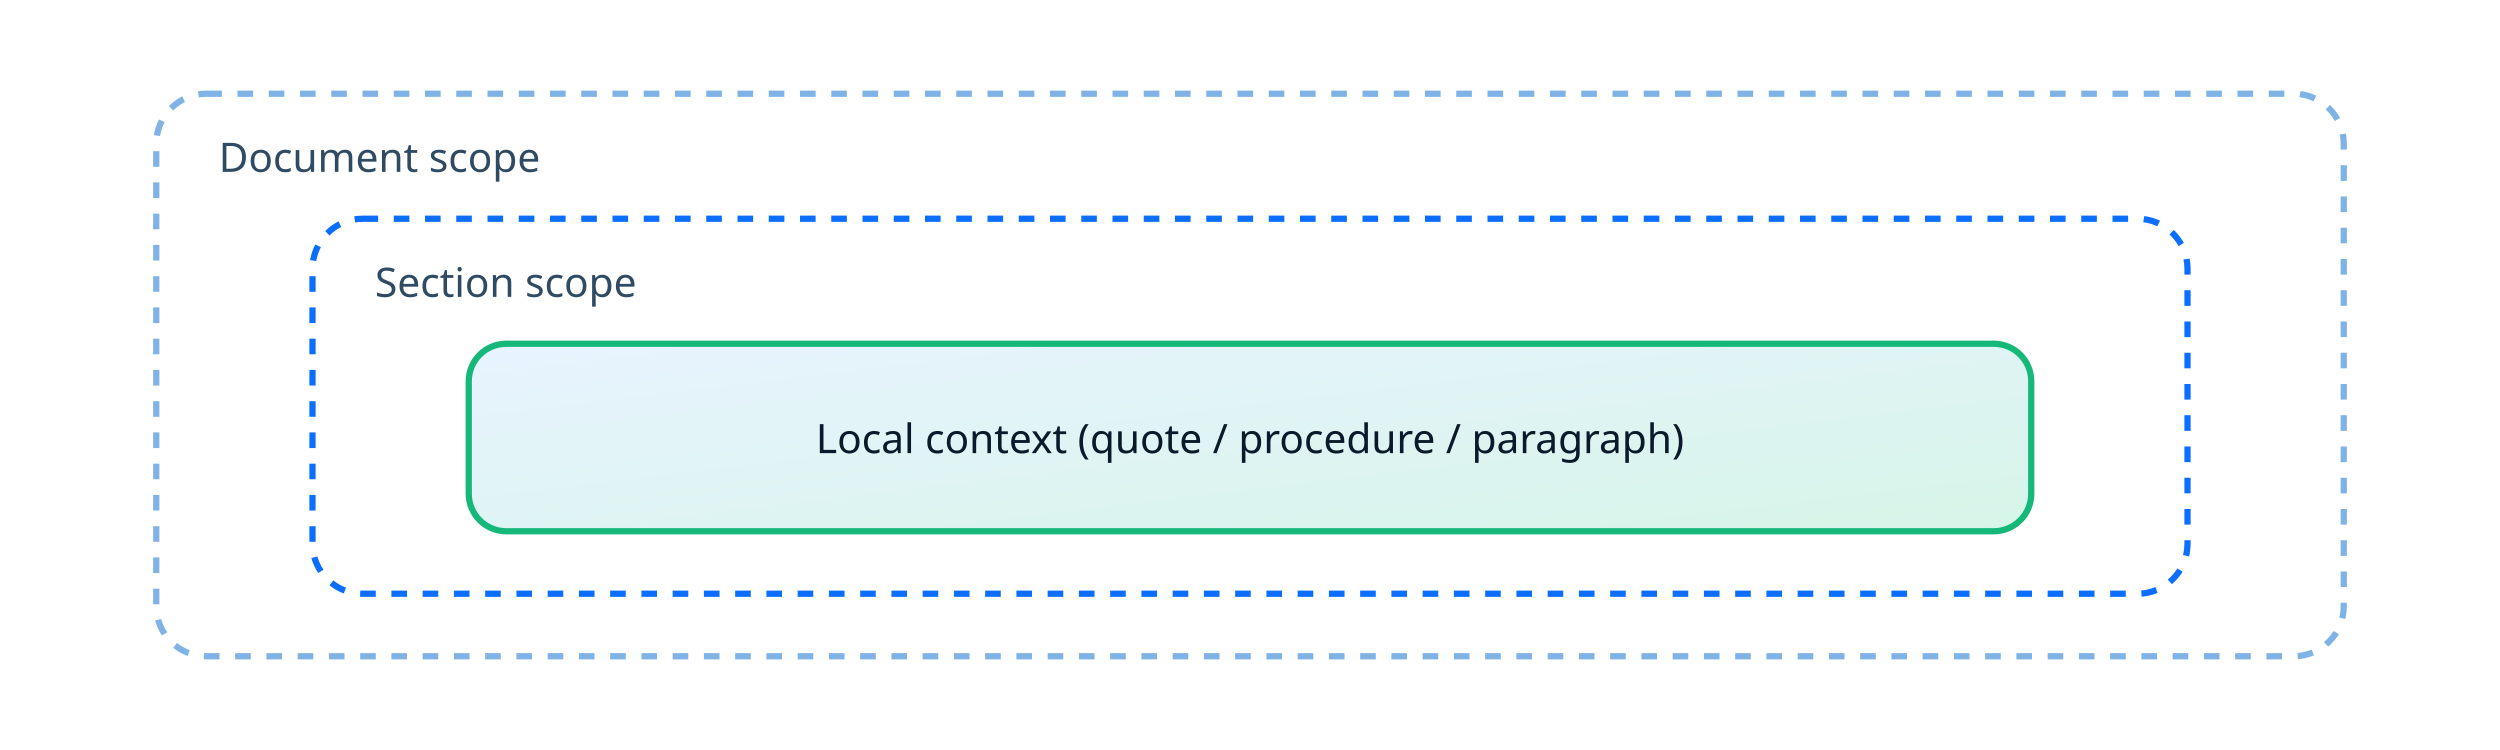
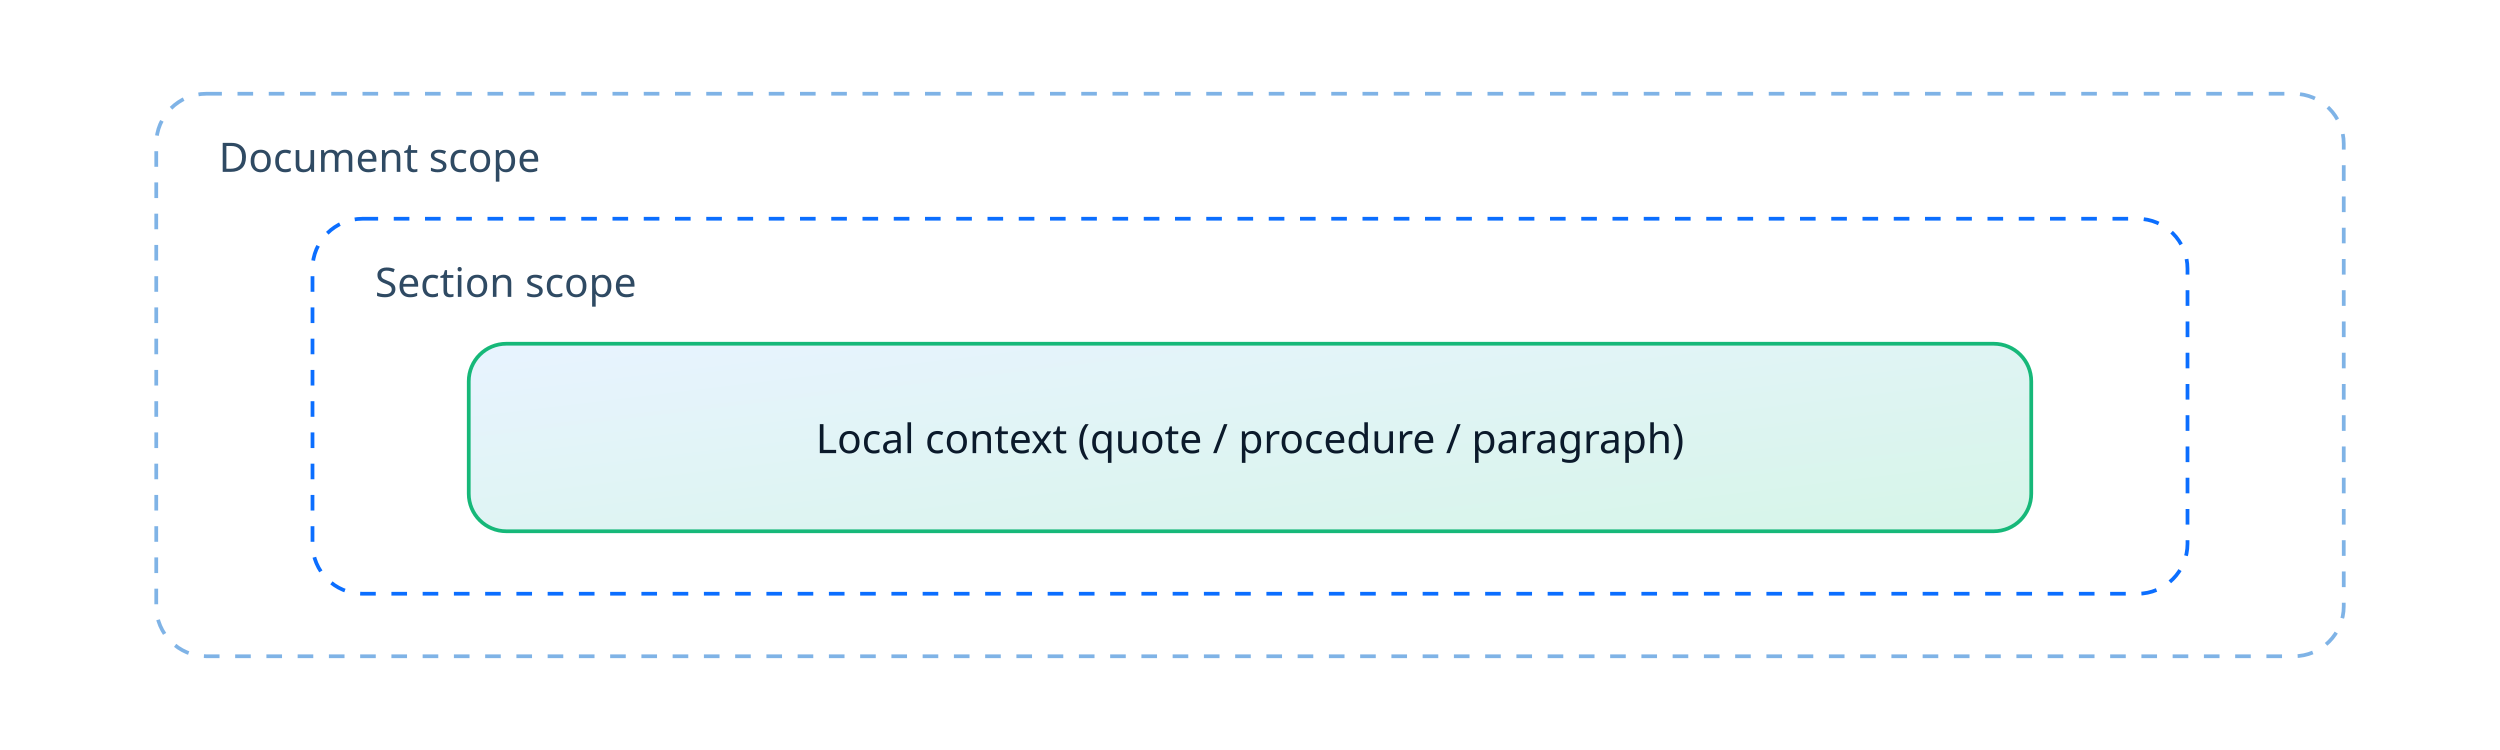
<svg xmlns="http://www.w3.org/2000/svg" viewBox="0 0 800 240" role="img" aria-label="Scope diagram">
  <defs>
    <linearGradient id="sky" x1="0" y1="0" x2="1" y2="1">
      <stop offset="0" stop-color="#e8f3ff" />
      <stop offset="1" stop-color="#d6f5e8" />
    </linearGradient>
    <linearGradient id="deep" x1="0" y1="0" x2="1" y2="1">
      <stop offset="0" stop-color="#0b6eff" />
      <stop offset="1" stop-color="#16b879" />
    </linearGradient>
  </defs>
-   <rect x="50" y="30" width="700" height="180" rx="16" ry="16" fill="none" stroke="#7fb3e6" stroke-width="2" stroke-dasharray="5,5" />
+   <rect x="50" y="30" width="700" height="180" rx="16" ry="16" fill="none" stroke="#7fb3e6" stroke-width="1.2" stroke-dasharray="5,5" />
  <text x="70" y="55" text-anchor="start" font-size="13" fill="#2f4a63" font-family="Space Grotesk">Document scope</text>
-   <rect x="100" y="70" width="600" height="120" rx="16" ry="16" fill="none" stroke="#0b6eff" stroke-width="2" stroke-dasharray="5,5" />
+   <rect x="100" y="70" width="600" height="120" rx="16" ry="16" fill="none" stroke="#0b6eff" stroke-width="1.2" stroke-dasharray="5,5" />
  <text x="120" y="95" text-anchor="start" font-size="13" fill="#2f4a63" font-family="Space Grotesk">Section scope</text>
-   <rect x="150" y="110" width="500" height="60" rx="12" ry="12" fill="url(#sky)" stroke="#16b879" stroke-width="2" />
+   <rect x="150" y="110" width="500" height="60" rx="12" ry="12" fill="url(#sky)" stroke="#16b879" stroke-width="1.2" />
  <text x="400" y="145" text-anchor="middle" font-size="13" fill="#0b1a2b" font-family="Space Grotesk">Local context (quote / procedure / paragraph)</text>
</svg>
